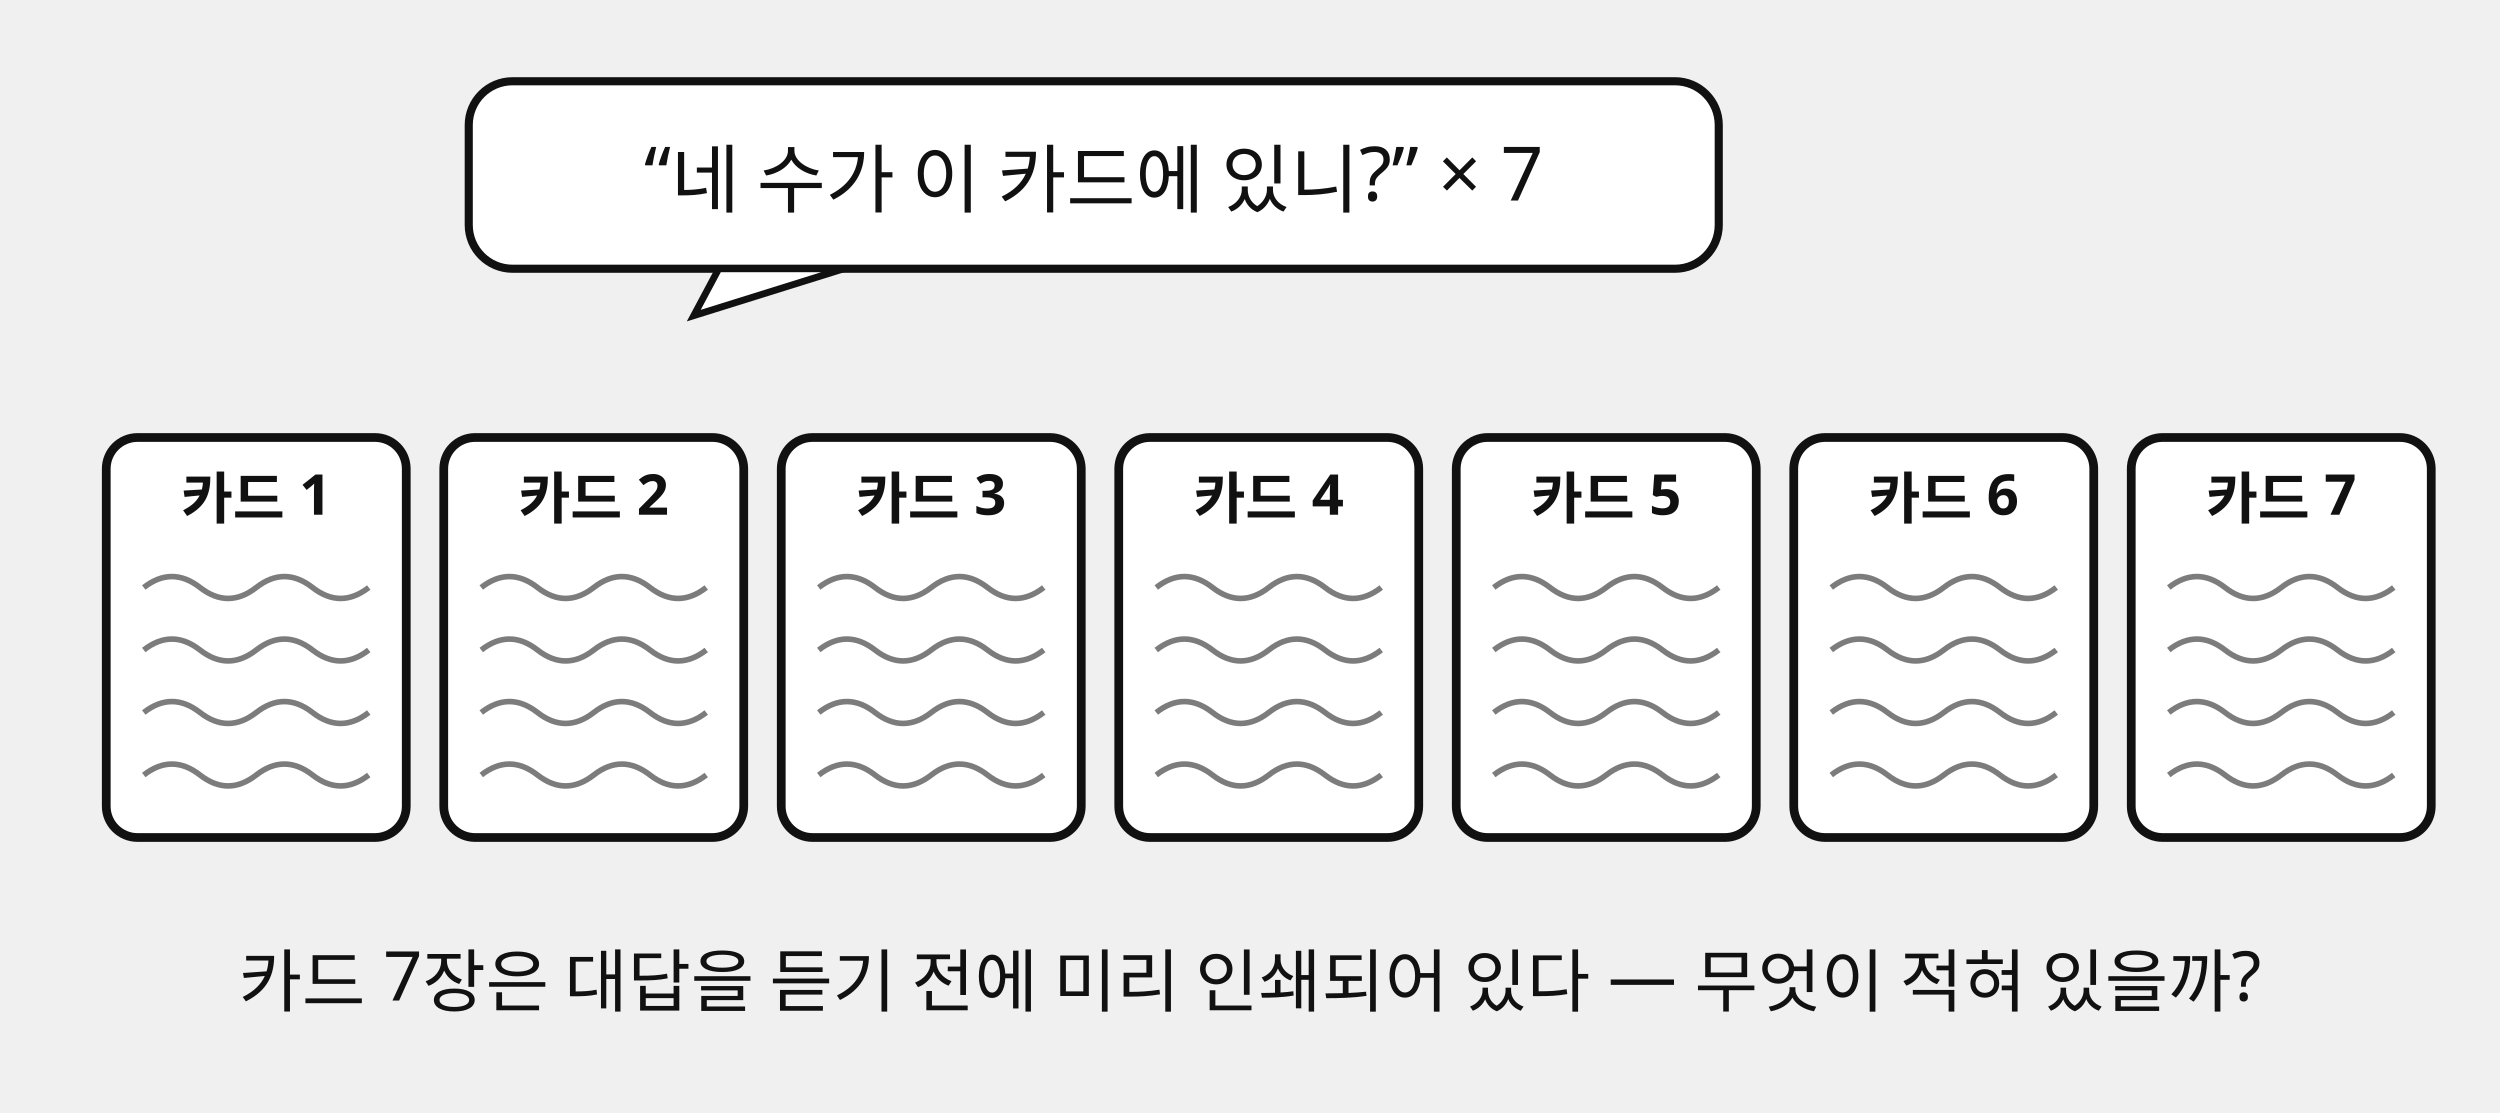
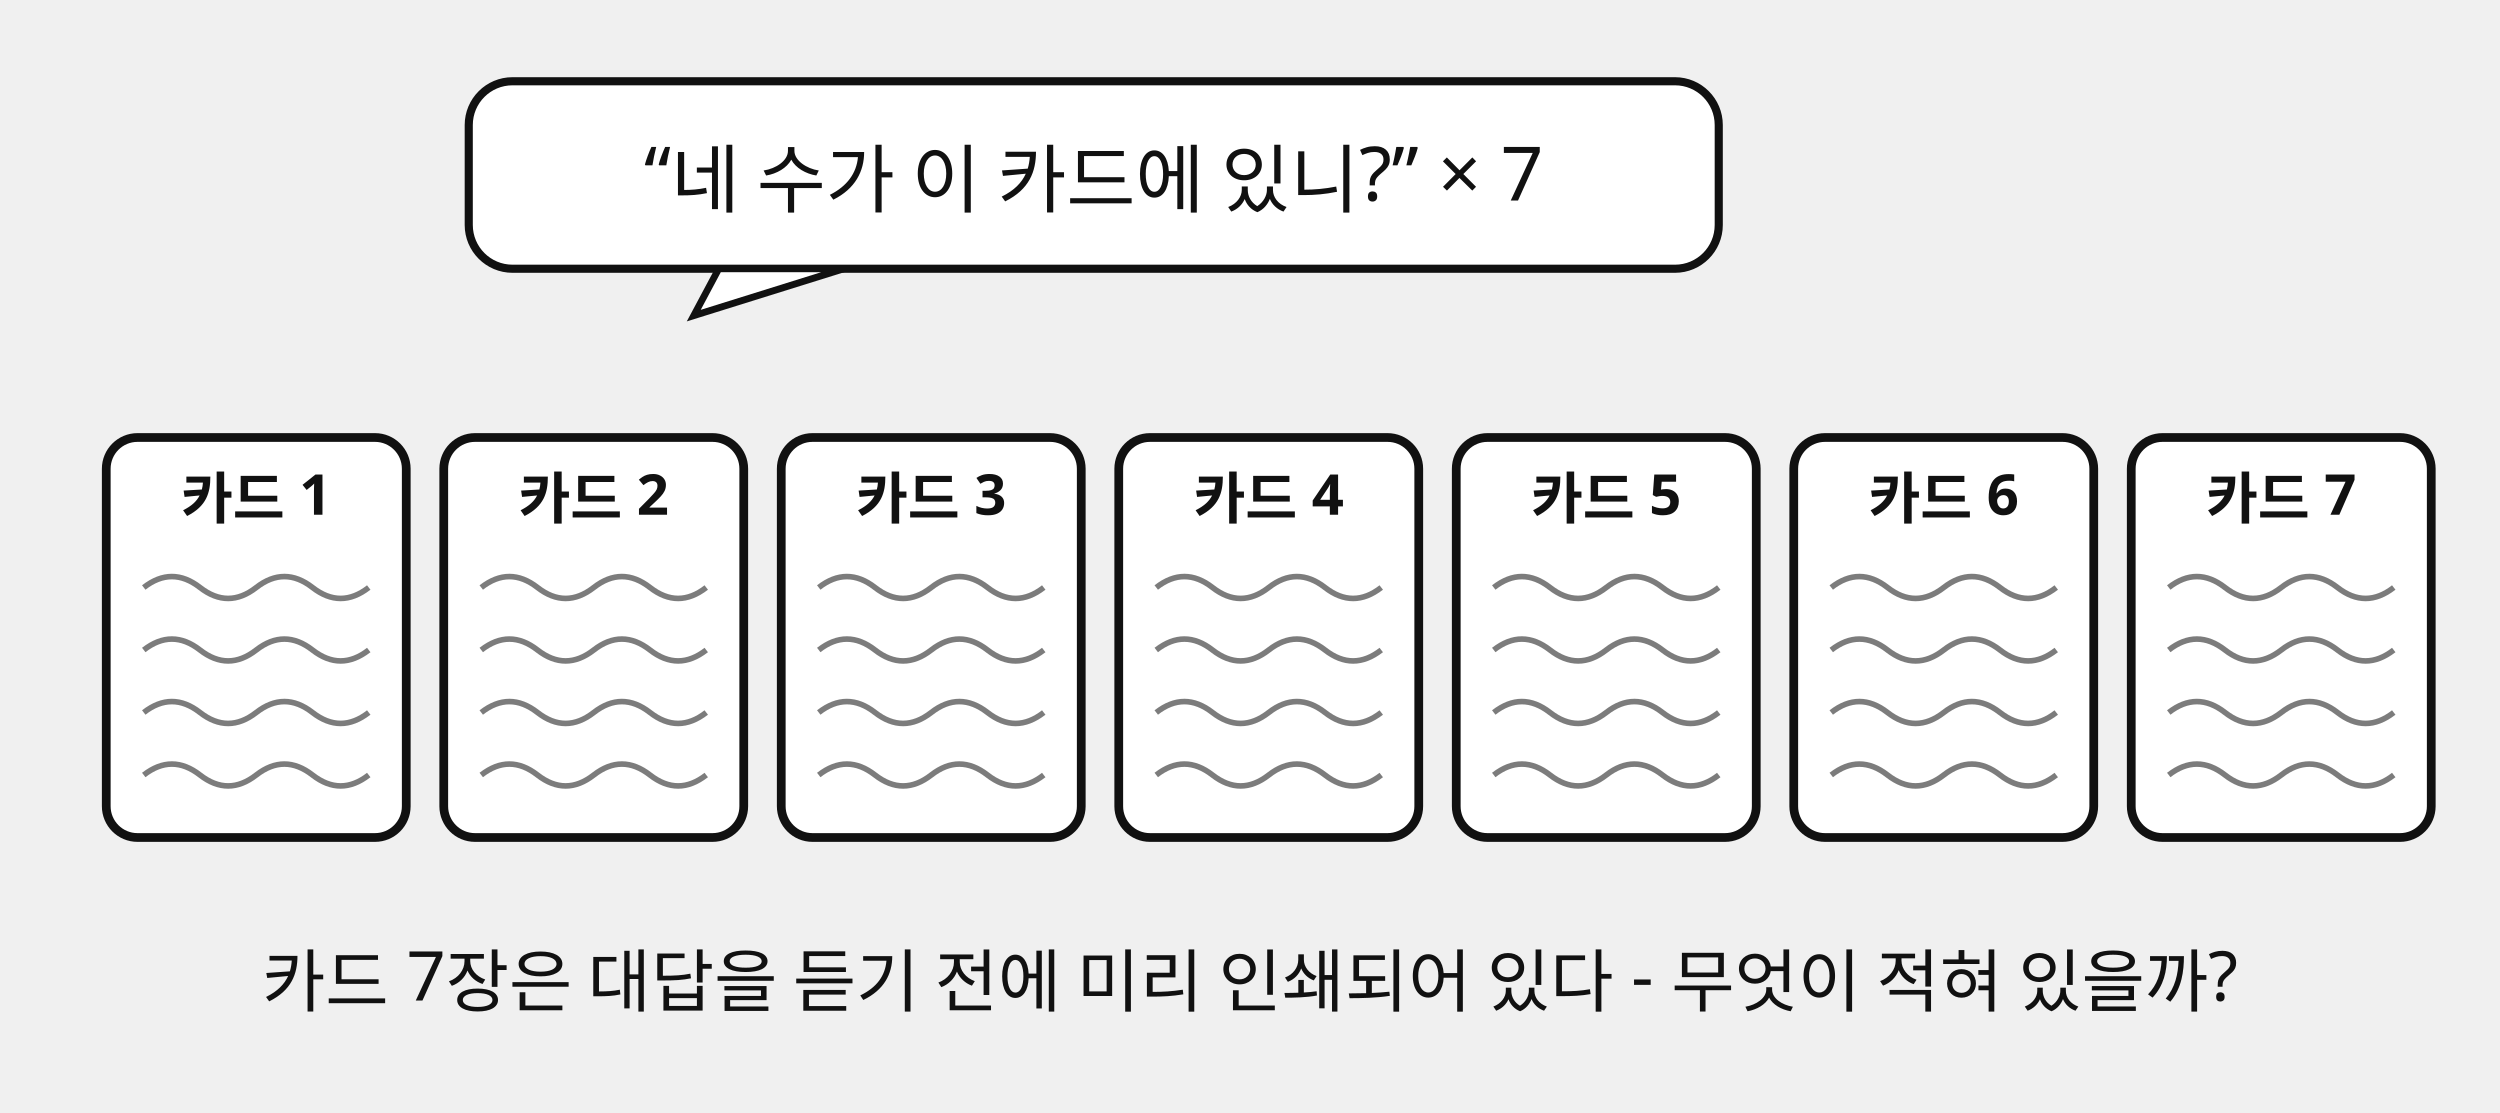
<svg xmlns="http://www.w3.org/2000/svg" viewBox="0 0 800 356" width="800" height="356">
  <rect x="150" y="26" width="400" height="60" rx="14" fill="#ffffff" stroke="#111111" stroke-width="2.6" />
  <polygon points="230.0,86 270.0,86 222.0,101" fill="#ffffff" stroke="#111111" stroke-width="2.2" />
  <text x="350.0" y="64.16" text-anchor="middle" font-family="Pretendard, 'NanumSquareRound', sans-serif" font-size="24" fill="#111111">“네 수가 이 카드에 있니?” × 7</text>
  <rect x="34" y="140" width="96" height="128" rx="10" fill="#ffffff" stroke="#111111" stroke-width="2.8" />
  <text x="82.0" y="166" text-anchor="middle" font-family="Pretendard, 'NanumSquareRound', sans-serif" font-size="18" font-weight="700" fill="#111111">카드 1</text>
  <path d="M 46 188 q 9 -7 18 0 t 18 0 t 18 0 t 18 0" fill="none" stroke="#111111" stroke-width="1.8" opacity="0.55" />
  <path d="M 46 208 q 9 -7 18 0 t 18 0 t 18 0 t 18 0" fill="none" stroke="#111111" stroke-width="1.8" opacity="0.55" />
  <path d="M 46 228 q 9 -7 18 0 t 18 0 t 18 0 t 18 0" fill="none" stroke="#111111" stroke-width="1.8" opacity="0.55" />
  <path d="M 46 248 q 9 -7 18 0 t 18 0 t 18 0 t 18 0" fill="none" stroke="#111111" stroke-width="1.8" opacity="0.55" />
  <rect x="142" y="140" width="96" height="128" rx="10" fill="#ffffff" stroke="#111111" stroke-width="2.8" />
  <text x="190.0" y="166" text-anchor="middle" font-family="Pretendard, 'NanumSquareRound', sans-serif" font-size="18" font-weight="700" fill="#111111">카드 2</text>
  <path d="M 154 188 q 9 -7 18 0 t 18 0 t 18 0 t 18 0" fill="none" stroke="#111111" stroke-width="1.8" opacity="0.55" />
  <path d="M 154 208 q 9 -7 18 0 t 18 0 t 18 0 t 18 0" fill="none" stroke="#111111" stroke-width="1.8" opacity="0.55" />
  <path d="M 154 228 q 9 -7 18 0 t 18 0 t 18 0 t 18 0" fill="none" stroke="#111111" stroke-width="1.8" opacity="0.55" />
  <path d="M 154 248 q 9 -7 18 0 t 18 0 t 18 0 t 18 0" fill="none" stroke="#111111" stroke-width="1.8" opacity="0.55" />
  <rect x="250" y="140" width="96" height="128" rx="10" fill="#ffffff" stroke="#111111" stroke-width="2.8" />
  <text x="298.0" y="166" text-anchor="middle" font-family="Pretendard, 'NanumSquareRound', sans-serif" font-size="18" font-weight="700" fill="#111111">카드 3</text>
  <path d="M 262 188 q 9 -7 18 0 t 18 0 t 18 0 t 18 0" fill="none" stroke="#111111" stroke-width="1.8" opacity="0.55" />
  <path d="M 262 208 q 9 -7 18 0 t 18 0 t 18 0 t 18 0" fill="none" stroke="#111111" stroke-width="1.8" opacity="0.55" />
  <path d="M 262 228 q 9 -7 18 0 t 18 0 t 18 0 t 18 0" fill="none" stroke="#111111" stroke-width="1.8" opacity="0.55" />
  <path d="M 262 248 q 9 -7 18 0 t 18 0 t 18 0 t 18 0" fill="none" stroke="#111111" stroke-width="1.8" opacity="0.55" />
  <rect x="358" y="140" width="96" height="128" rx="10" fill="#ffffff" stroke="#111111" stroke-width="2.8" />
  <text x="406.0" y="166" text-anchor="middle" font-family="Pretendard, 'NanumSquareRound', sans-serif" font-size="18" font-weight="700" fill="#111111">카드 4</text>
  <path d="M 370 188 q 9 -7 18 0 t 18 0 t 18 0 t 18 0" fill="none" stroke="#111111" stroke-width="1.8" opacity="0.55" />
  <path d="M 370 208 q 9 -7 18 0 t 18 0 t 18 0 t 18 0" fill="none" stroke="#111111" stroke-width="1.8" opacity="0.55" />
  <path d="M 370 228 q 9 -7 18 0 t 18 0 t 18 0 t 18 0" fill="none" stroke="#111111" stroke-width="1.8" opacity="0.55" />
  <path d="M 370 248 q 9 -7 18 0 t 18 0 t 18 0 t 18 0" fill="none" stroke="#111111" stroke-width="1.8" opacity="0.55" />
  <rect x="466" y="140" width="96" height="128" rx="10" fill="#ffffff" stroke="#111111" stroke-width="2.8" />
  <text x="514.0" y="166" text-anchor="middle" font-family="Pretendard, 'NanumSquareRound', sans-serif" font-size="18" font-weight="700" fill="#111111">카드 5</text>
  <path d="M 478 188 q 9 -7 18 0 t 18 0 t 18 0 t 18 0" fill="none" stroke="#111111" stroke-width="1.8" opacity="0.55" />
  <path d="M 478 208 q 9 -7 18 0 t 18 0 t 18 0 t 18 0" fill="none" stroke="#111111" stroke-width="1.8" opacity="0.55" />
  <path d="M 478 228 q 9 -7 18 0 t 18 0 t 18 0 t 18 0" fill="none" stroke="#111111" stroke-width="1.8" opacity="0.55" />
  <path d="M 478 248 q 9 -7 18 0 t 18 0 t 18 0 t 18 0" fill="none" stroke="#111111" stroke-width="1.8" opacity="0.55" />
  <rect x="574" y="140" width="96" height="128" rx="10" fill="#ffffff" stroke="#111111" stroke-width="2.8" />
  <text x="622.0" y="166" text-anchor="middle" font-family="Pretendard, 'NanumSquareRound', sans-serif" font-size="18" font-weight="700" fill="#111111">카드 6</text>
  <path d="M 586 188 q 9 -7 18 0 t 18 0 t 18 0 t 18 0" fill="none" stroke="#111111" stroke-width="1.8" opacity="0.55" />
  <path d="M 586 208 q 9 -7 18 0 t 18 0 t 18 0 t 18 0" fill="none" stroke="#111111" stroke-width="1.8" opacity="0.55" />
  <path d="M 586 228 q 9 -7 18 0 t 18 0 t 18 0 t 18 0" fill="none" stroke="#111111" stroke-width="1.8" opacity="0.55" />
  <path d="M 586 248 q 9 -7 18 0 t 18 0 t 18 0 t 18 0" fill="none" stroke="#111111" stroke-width="1.8" opacity="0.55" />
  <rect x="682" y="140" width="96" height="128" rx="10" fill="#ffffff" stroke="#111111" stroke-width="2.8" />
  <text x="730.0" y="166" text-anchor="middle" font-family="Pretendard, 'NanumSquareRound', sans-serif" font-size="18" font-weight="700" fill="#111111">카드 7</text>
  <path d="M 694 188 q 9 -7 18 0 t 18 0 t 18 0 t 18 0" fill="none" stroke="#111111" stroke-width="1.8" opacity="0.55" />
  <path d="M 694 208 q 9 -7 18 0 t 18 0 t 18 0 t 18 0" fill="none" stroke="#111111" stroke-width="1.8" opacity="0.55" />
  <path d="M 694 228 q 9 -7 18 0 t 18 0 t 18 0 t 18 0" fill="none" stroke="#111111" stroke-width="1.8" opacity="0.55" />
  <path d="M 694 248 q 9 -7 18 0 t 18 0 t 18 0 t 18 0" fill="none" stroke="#111111" stroke-width="1.8" opacity="0.55" />
  <text x="400" y="322" text-anchor="middle" font-family="Pretendard, 'NanumSquareRound', sans-serif" font-size="22" fill="#111111">
-     <tspan x="400" dy="0">카드 7장은 대답을 듣기 전에 미리 인쇄되어 있다 — 무엇이 적혀 있을까?</tspan>
+     <tspan x="400" dy="0">카드 7장은 대답을 듣기 전에 미리 인쇄되어 있다 - 무엇이 적혀 있을까?</tspan>
  </text>
</svg>
